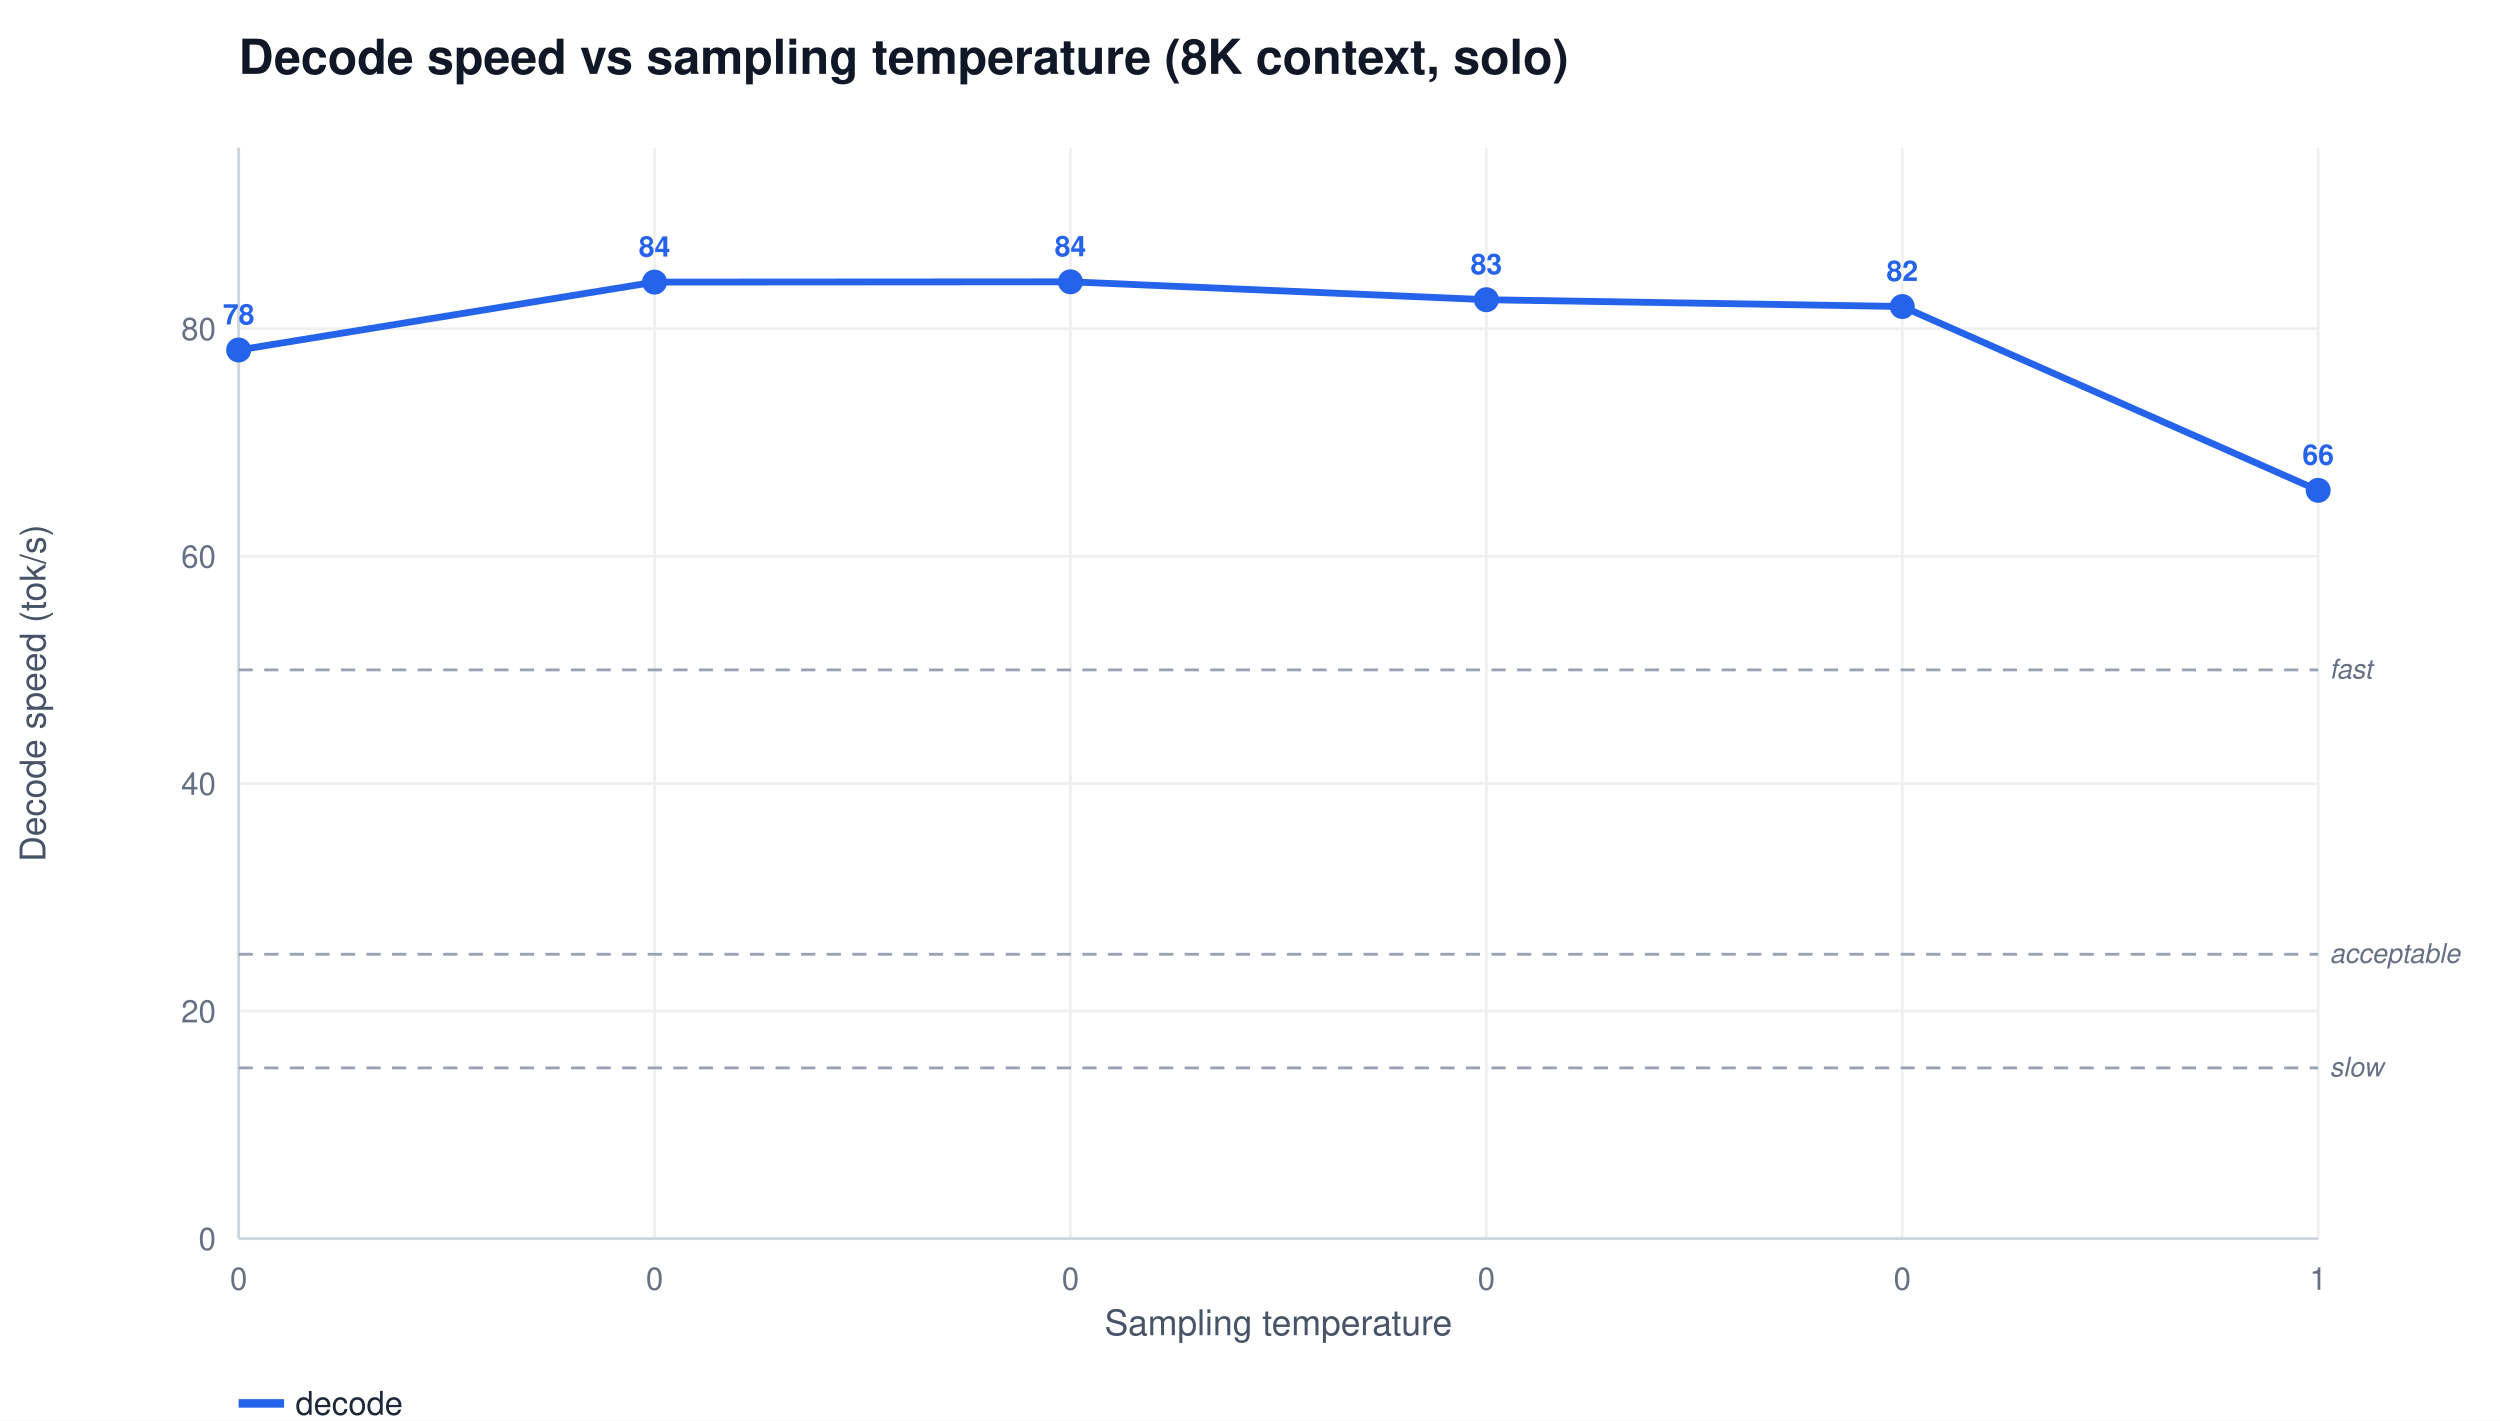
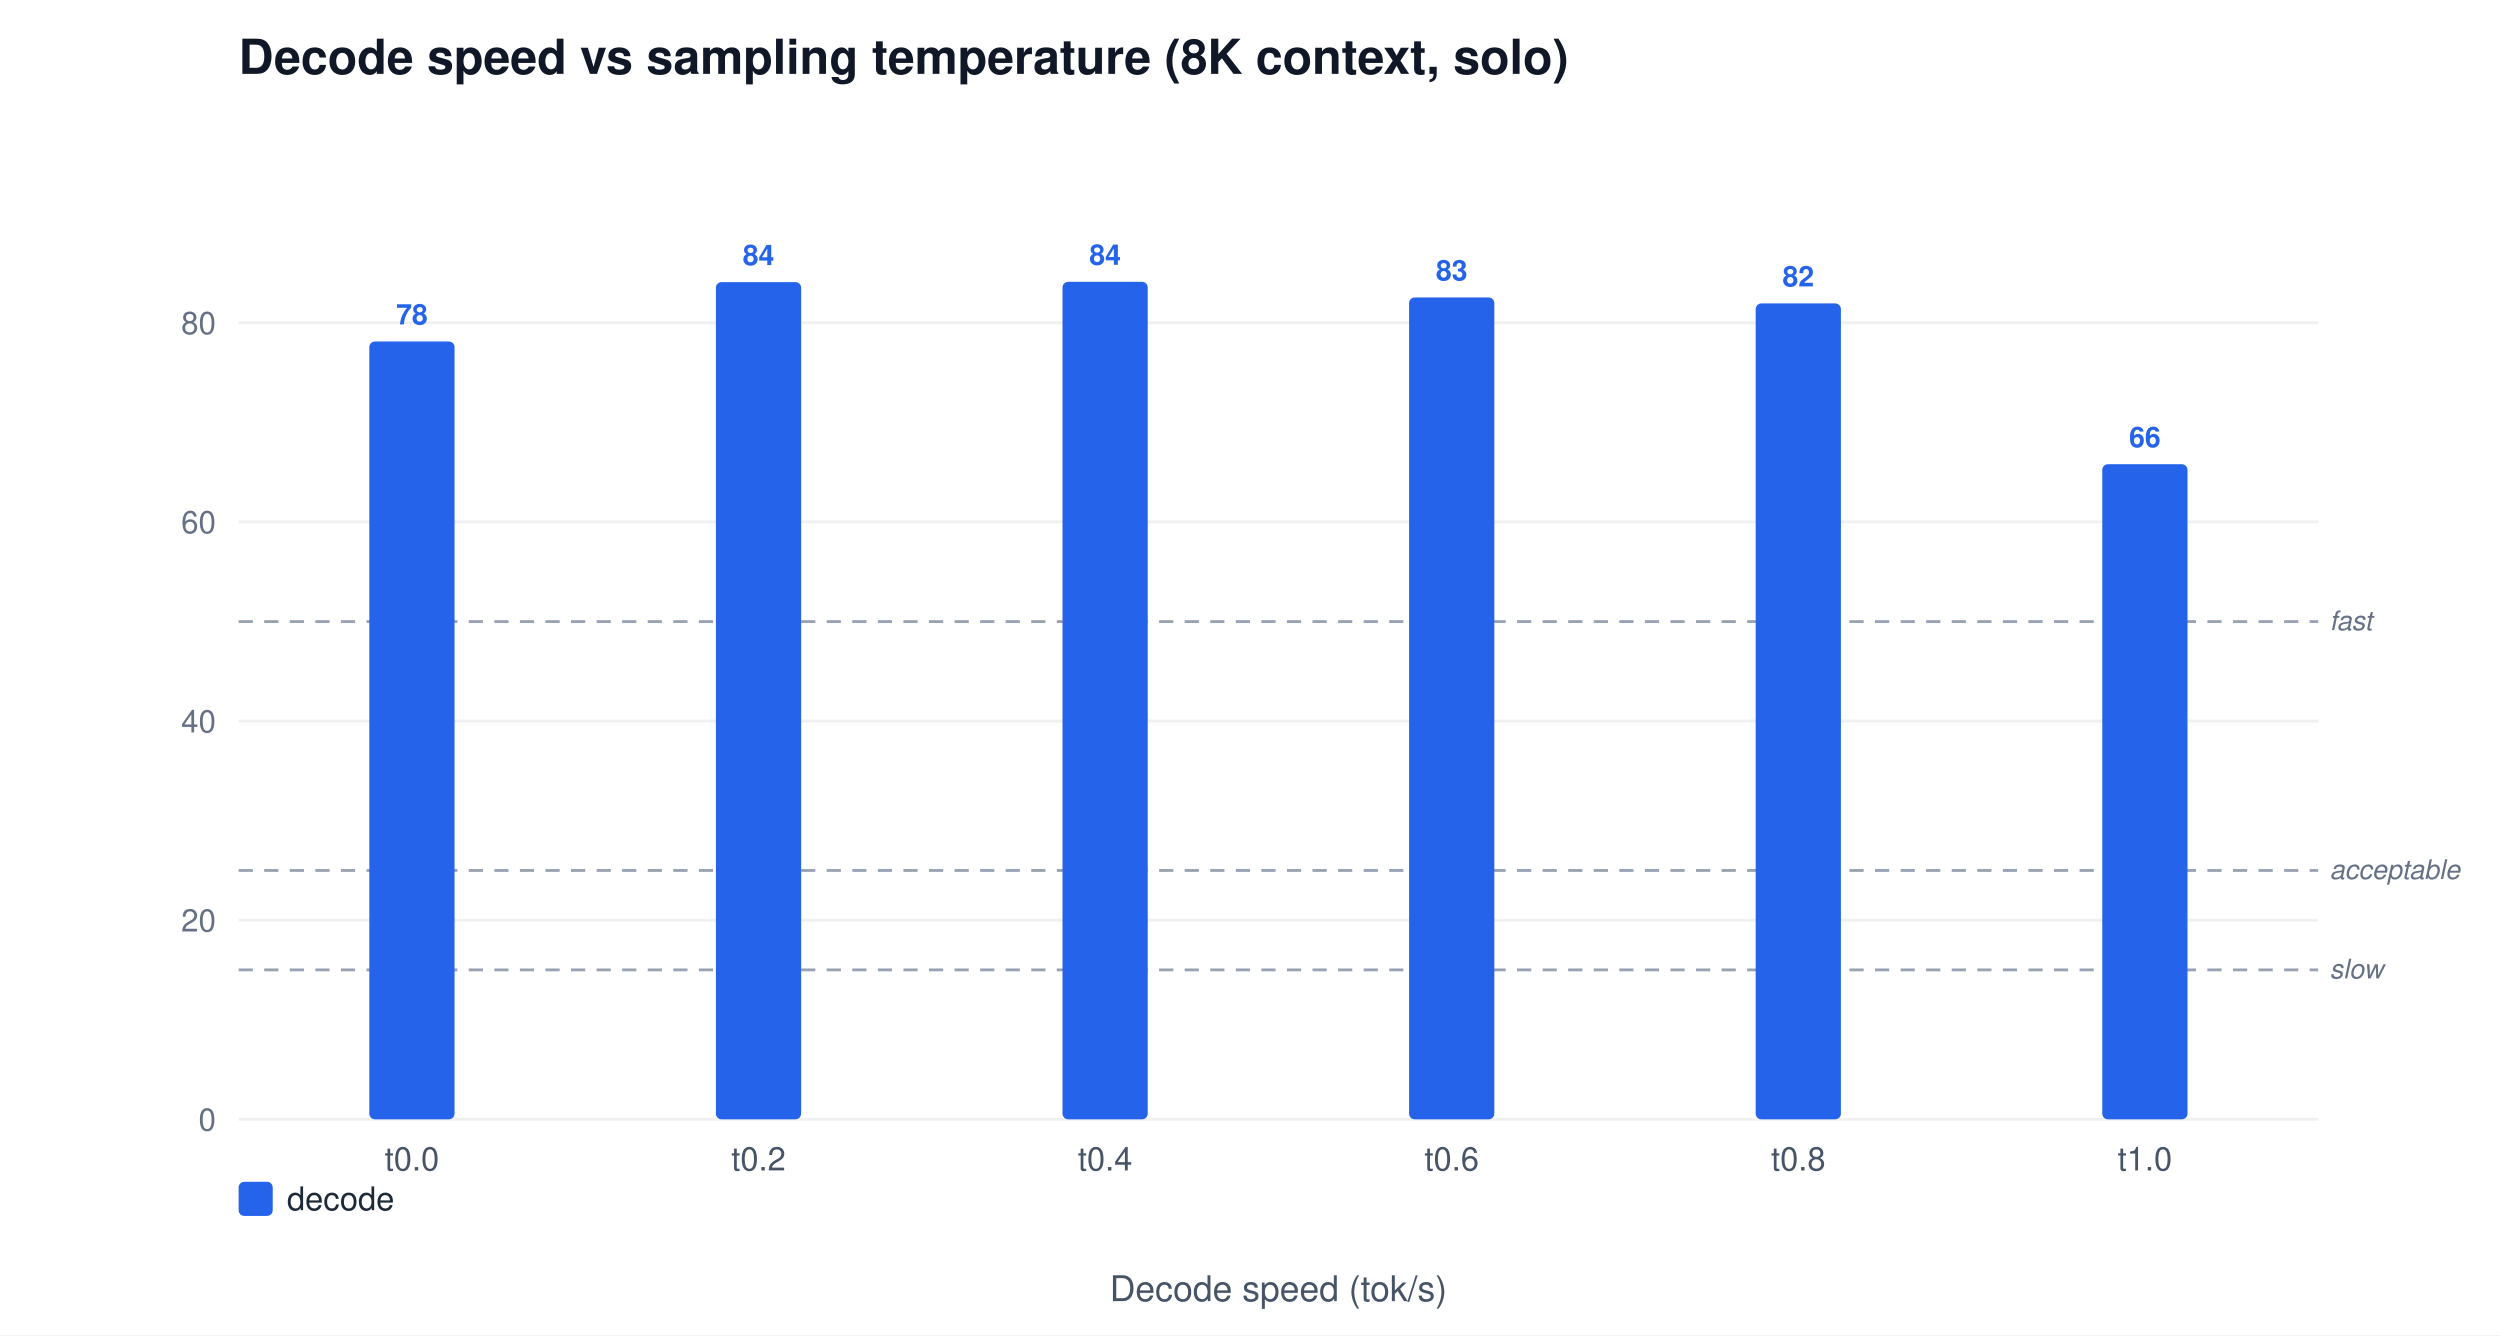
- <svg xmlns="http://www.w3.org/2000/svg" width="880" height="500" viewBox="0 0 880 500" font-family="Segoe UI, Helvetica, Arial, sans-serif">
-   <rect width="880" height="500" fill="#ffffff" />
+ <svg xmlns="http://www.w3.org/2000/svg" width="880" height="470" viewBox="0 0 880 470" font-family="Segoe UI, Helvetica, Arial, sans-serif">
+   <rect width="880" height="470" fill="#ffffff" />
  <text x="84" y="26" font-size="17" font-weight="600" fill="#101828">Decode speed vs sampling temperature (8K context, solo)</text>
-   <line x1="84" y1="436.0" x2="816" y2="436.0" stroke="#f0f0f0" stroke-width="1" />
-   <text x="76" y="440.0" font-size="11" fill="#667085" text-anchor="end">0</text>
-   <line x1="84" y1="355.9" x2="816" y2="355.9" stroke="#f0f0f0" stroke-width="1" />
-   <text x="76" y="359.9" font-size="11" fill="#667085" text-anchor="end">20</text>
-   <line x1="84" y1="275.8" x2="816" y2="275.8" stroke="#f0f0f0" stroke-width="1" />
-   <text x="76" y="279.8" font-size="11" fill="#667085" text-anchor="end">40</text>
-   <line x1="84" y1="195.8" x2="816" y2="195.8" stroke="#f0f0f0" stroke-width="1" />
-   <text x="76" y="199.8" font-size="11" fill="#667085" text-anchor="end">60</text>
-   <line x1="84" y1="115.7" x2="816" y2="115.7" stroke="#f0f0f0" stroke-width="1" />
-   <text x="76" y="119.7" font-size="11" fill="#667085" text-anchor="end">80</text>
-   <line x1="84.0" y1="52" x2="84.0" y2="436" stroke="#f0f0f0" stroke-width="1" />
-   <text x="84.0" y="454" font-size="11" fill="#667085" text-anchor="middle">0</text>
-   <line x1="230.4" y1="52" x2="230.4" y2="436" stroke="#f0f0f0" stroke-width="1" />
-   <text x="230.4" y="454" font-size="11" fill="#667085" text-anchor="middle">0</text>
-   <line x1="376.8" y1="52" x2="376.8" y2="436" stroke="#f0f0f0" stroke-width="1" />
-   <text x="376.8" y="454" font-size="11" fill="#667085" text-anchor="middle">0</text>
-   <line x1="523.2" y1="52" x2="523.2" y2="436" stroke="#f0f0f0" stroke-width="1" />
-   <text x="523.2" y="454" font-size="11" fill="#667085" text-anchor="middle">0</text>
-   <line x1="669.6" y1="52" x2="669.6" y2="436" stroke="#f0f0f0" stroke-width="1" />
-   <text x="669.6" y="454" font-size="11" fill="#667085" text-anchor="middle">0</text>
-   <line x1="816.0" y1="52" x2="816.0" y2="436" stroke="#f0f0f0" stroke-width="1" />
-   <text x="816.0" y="454" font-size="11" fill="#667085" text-anchor="middle">1</text>
-   <line x1="84" y1="436" x2="816" y2="436" stroke="#d0d5dd" stroke-width="1" />
-   <line x1="84" y1="52" x2="84" y2="436" stroke="#d0d5dd" stroke-width="1" />
-   <line x1="84" y1="375.9" x2="816" y2="375.9" stroke="#98a2b3" stroke-width="1" stroke-dasharray="5 4" />
-   <text x="820" y="378.9" font-size="9.5" fill="#667085" font-style="italic">slow</text>
-   <line x1="84" y1="335.9" x2="816" y2="335.9" stroke="#98a2b3" stroke-width="1" stroke-dasharray="5 4" />
-   <text x="820" y="338.9" font-size="9.5" fill="#667085" font-style="italic">acceptable</text>
-   <line x1="84" y1="235.8" x2="816" y2="235.8" stroke="#98a2b3" stroke-width="1" stroke-dasharray="5 4" />
-   <text x="820" y="238.8" font-size="9.5" fill="#667085" font-style="italic">fast</text>
-   <polyline points="84.0,123.2 230.4,99.3 376.8,99.2 523.2,105.5 669.6,107.9 816.0,172.6" fill="none" stroke="#2563eb" stroke-width="2.4" />
-   <circle cx="84.0" cy="123.2" r="4.4" fill="#2563eb" />
-   <circle cx="230.4" cy="99.3" r="4.4" fill="#2563eb" />
-   <circle cx="376.8" cy="99.2" r="4.4" fill="#2563eb" />
-   <circle cx="523.2" cy="105.5" r="4.4" fill="#2563eb" />
-   <circle cx="669.6" cy="107.9" r="4.4" fill="#2563eb" />
-   <circle cx="816.0" cy="172.6" r="4.4" fill="#2563eb" />
-   <text x="84.0" y="114.2" font-size="10" fill="#2563eb" text-anchor="middle" font-weight="600">78</text>
-   <text x="230.4" y="90.3" font-size="10" fill="#2563eb" text-anchor="middle" font-weight="600">84</text>
-   <text x="376.8" y="90.2" font-size="10" fill="#2563eb" text-anchor="middle" font-weight="600">84</text>
-   <text x="523.2" y="96.5" font-size="10" fill="#2563eb" text-anchor="middle" font-weight="600">83</text>
-   <text x="669.6" y="98.9" font-size="10" fill="#2563eb" text-anchor="middle" font-weight="600">82</text>
-   <text x="816.0" y="163.6" font-size="10" fill="#2563eb" text-anchor="middle" font-weight="600">66</text>
-   <line x1="84" y1="494" x2="100" y2="494" stroke="#2563eb" stroke-width="3" />
-   <text x="104" y="498" font-size="11.5" fill="#1d2939">decode</text>
-   <text x="450" y="470" font-size="12.5" fill="#475467" text-anchor="middle">Sampling temperature</text>
-   <text x="16" y="244" font-size="12.5" fill="#475467" text-anchor="middle" transform="rotate(-90 16 244)">Decode speed (tok/s)</text>
+   <line x1="84" y1="394.0" x2="816" y2="394.0" stroke="#f0f0f0" stroke-width="1" />
+   <text x="76" y="398.0" font-size="11" fill="#667085" text-anchor="end">0</text>
+   <line x1="84" y1="323.9" x2="816" y2="323.9" stroke="#f0f0f0" stroke-width="1" />
+   <text x="76" y="327.9" font-size="11" fill="#667085" text-anchor="end">20</text>
+   <line x1="84" y1="253.8" x2="816" y2="253.8" stroke="#f0f0f0" stroke-width="1" />
+   <text x="76" y="257.8" font-size="11" fill="#667085" text-anchor="end">40</text>
+   <line x1="84" y1="183.7" x2="816" y2="183.7" stroke="#f0f0f0" stroke-width="1" />
+   <text x="76" y="187.7" font-size="11" fill="#667085" text-anchor="end">60</text>
+   <line x1="84" y1="113.6" x2="816" y2="113.6" stroke="#f0f0f0" stroke-width="1" />
+   <text x="76" y="117.6" font-size="11" fill="#667085" text-anchor="end">80</text>
+   <line x1="84" y1="341.4" x2="816" y2="341.4" stroke="#98a2b3" stroke-width="1" stroke-dasharray="5 4" />
+   <text x="820" y="344.4" font-size="9.5" fill="#667085" font-style="italic">slow</text>
+   <line x1="84" y1="306.4" x2="816" y2="306.4" stroke="#98a2b3" stroke-width="1" stroke-dasharray="5 4" />
+   <text x="820" y="309.4" font-size="9.5" fill="#667085" font-style="italic">acceptable</text>
+   <line x1="84" y1="218.8" x2="816" y2="218.8" stroke="#98a2b3" stroke-width="1" stroke-dasharray="5 4" />
+   <text x="820" y="221.8" font-size="9.5" fill="#667085" font-style="italic">fast</text>
+   <rect x="130.0" y="120.2" width="30.0" height="273.8" fill="#2563eb" rx="2" />
+   <text x="145.0" y="114.2" font-size="10" fill="#2563eb" text-anchor="middle" font-weight="600">78</text>
+   <text x="145.0" y="412" font-size="11.5" fill="#475467" text-anchor="middle">t0.0</text>
+   <rect x="252.0" y="99.3" width="30.0" height="294.7" fill="#2563eb" rx="2" />
+   <text x="267.0" y="93.3" font-size="10" fill="#2563eb" text-anchor="middle" font-weight="600">84</text>
+   <text x="267.0" y="412" font-size="11.5" fill="#475467" text-anchor="middle">t0.2</text>
+   <rect x="374.0" y="99.2" width="30.0" height="294.8" fill="#2563eb" rx="2" />
+   <text x="389.0" y="93.2" font-size="10" fill="#2563eb" text-anchor="middle" font-weight="600">84</text>
+   <text x="389.0" y="412" font-size="11.5" fill="#475467" text-anchor="middle">t0.4</text>
+   <rect x="496.0" y="104.7" width="30.0" height="289.3" fill="#2563eb" rx="2" />
+   <text x="511.0" y="98.7" font-size="10" fill="#2563eb" text-anchor="middle" font-weight="600">83</text>
+   <text x="511.0" y="412" font-size="11.5" fill="#475467" text-anchor="middle">t0.6</text>
+   <rect x="618.0" y="106.8" width="30.0" height="287.2" fill="#2563eb" rx="2" />
+   <text x="633.0" y="100.8" font-size="10" fill="#2563eb" text-anchor="middle" font-weight="600">82</text>
+   <text x="633.0" y="412" font-size="11.5" fill="#475467" text-anchor="middle">t0.8</text>
+   <rect x="740.0" y="163.4" width="30.0" height="230.6" fill="#2563eb" rx="2" />
+   <text x="755.0" y="157.4" font-size="10" fill="#2563eb" text-anchor="middle" font-weight="600">66</text>
+   <text x="755.0" y="412" font-size="11.5" fill="#475467" text-anchor="middle">t1.0</text>
+   <rect x="84" y="416" width="12" height="12" fill="#2563eb" rx="2" />
+   <text x="101" y="426" font-size="11.5" fill="#1d2939">decode</text>
+   <text x="450" y="458" font-size="12.5" fill="#475467" text-anchor="middle">Decode speed (tok/s)</text>
</svg>
